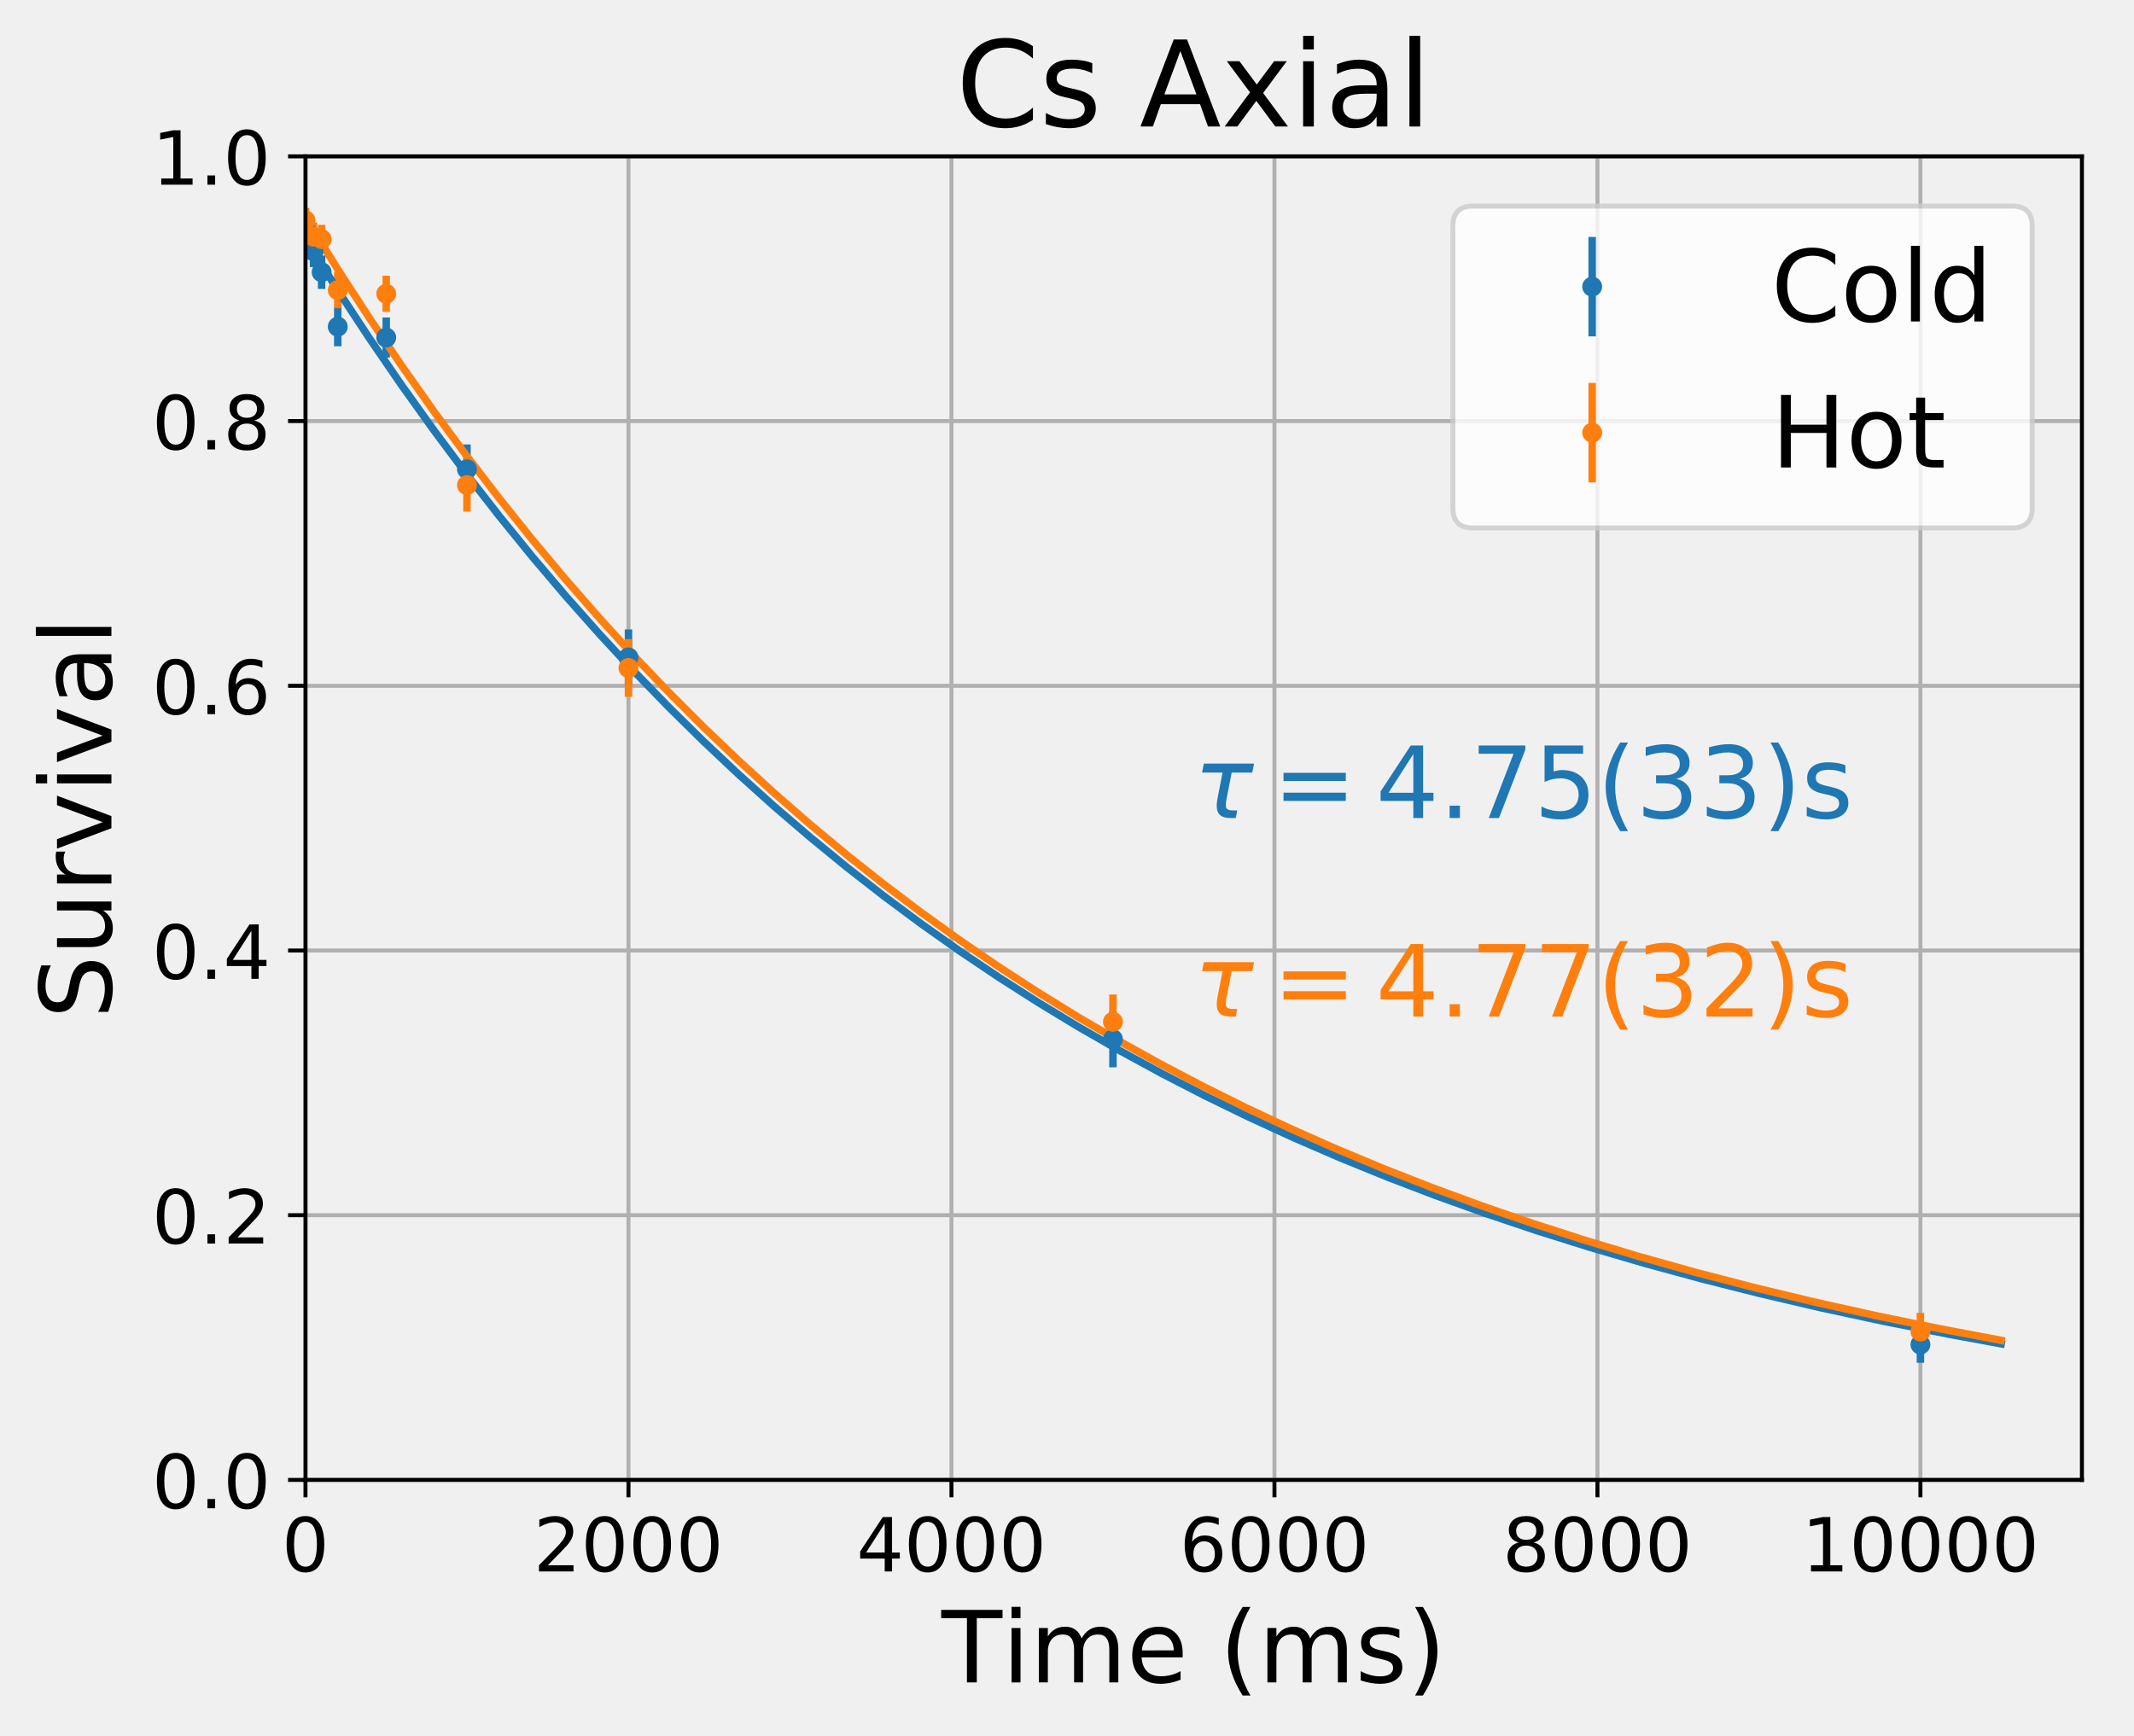
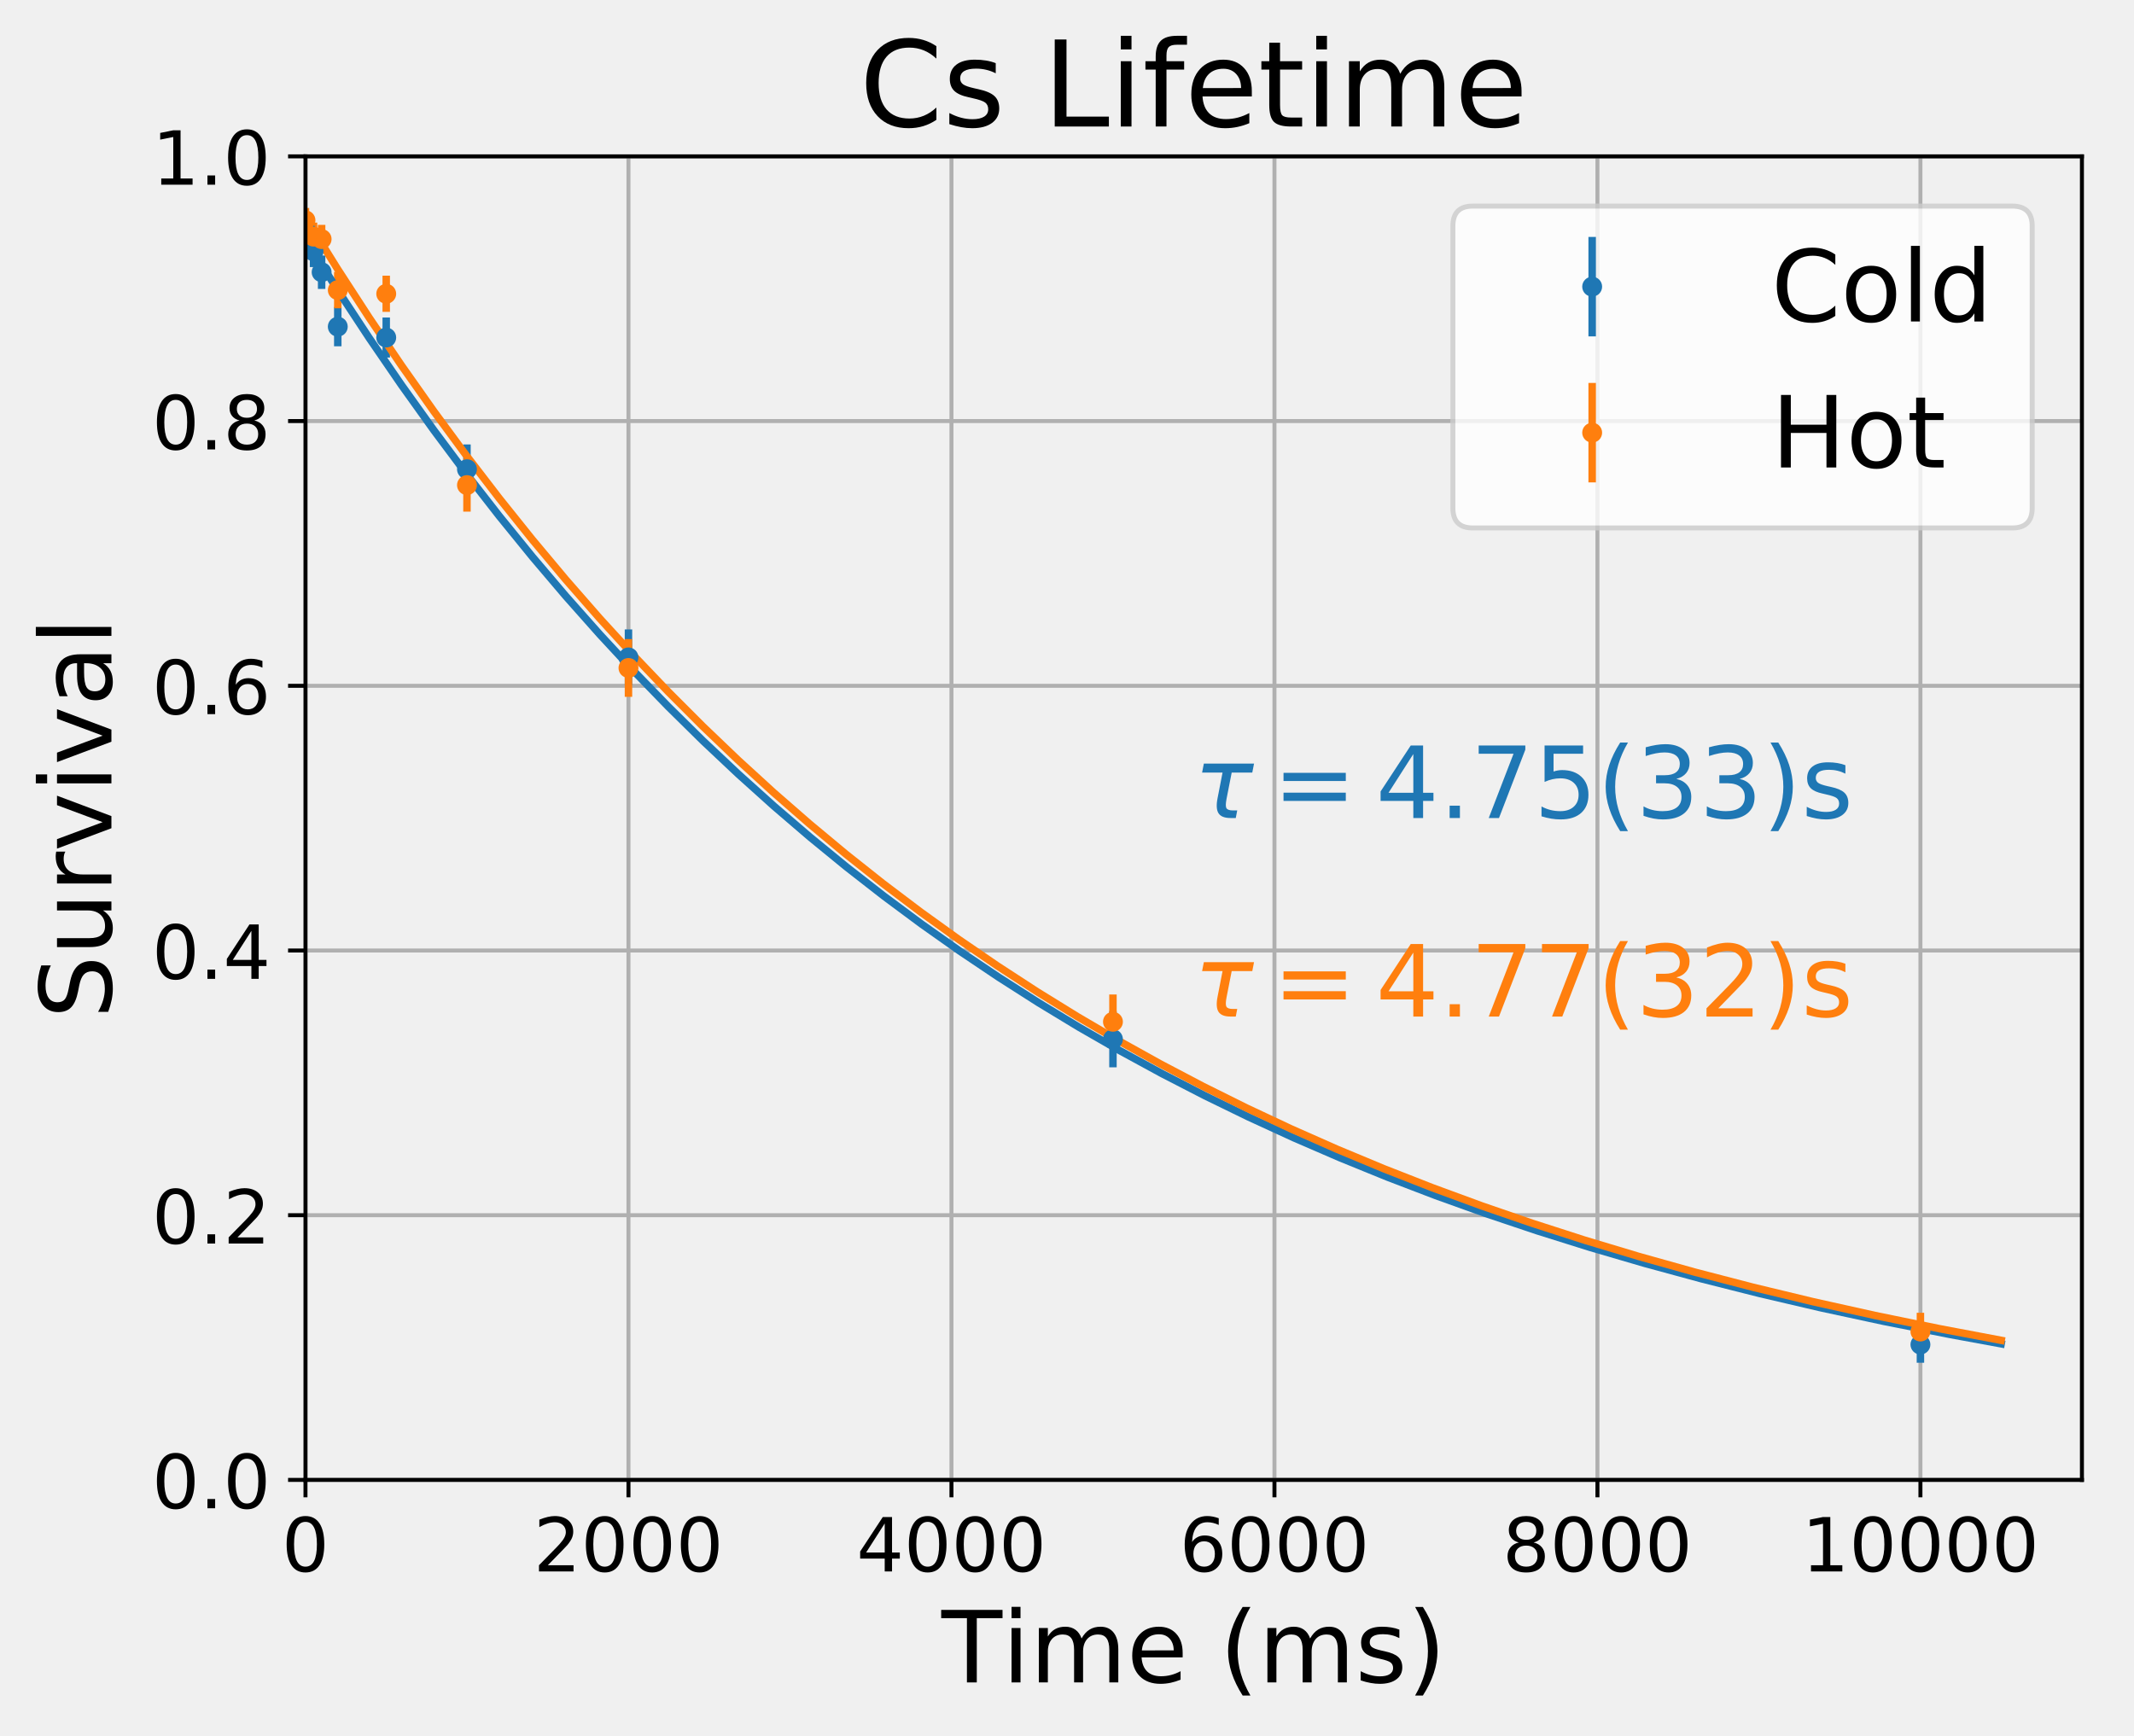
<svg xmlns="http://www.w3.org/2000/svg" xmlns:xlink="http://www.w3.org/1999/xlink" height="349pt" version="1.1" viewBox="0 0 429 349" width="429pt">
  <defs>
    <style type="text/css">
*{stroke-linecap:butt;stroke-linejoin:round;}
  </style>
  </defs>
  <g id="figure_1">
    <g id="patch_1">
      <path d="M 0 349.622  L 429.231 349.622  L 429.231 0  L 0 0  z " style="fill:none;" />
    </g>
    <g id="axes_1">
      <g id="patch_2">
        <path d="M 61.411 297.548  L 418.531 297.548  L 418.531 31.436  L 61.411 31.436  z " style="fill:none;" />
      </g>
      <g id="matplotlib.axis_1">
        <g id="xtick_1">
          <g id="line2d_1">
            <path clip-path="url(#pbcf3292bdb)" d="M 61.411 297.548  L 61.411 31.436  " style="fill:none;stroke:#b0b0b0;stroke-linecap:square;stroke-width:0.8;" />
          </g>
          <g id="line2d_2">
            <defs>
              <path d="M 0 0  L 0 3.5  " id="m005f0a59be" style="stroke:#000000;stroke-width:0.8;" />
            </defs>
            <g>
              <use style="stroke:#000000;stroke-width:0.8;" x="61.411" xlink:href="#m005f0a59be" y="297.548" />
            </g>
          </g>
          <g id="text_1">
            <defs>
              <path d="M 31.781 66.406  Q 24.172 66.406 20.328 58.906  Q 16.5 51.422 16.5 36.375  Q 16.5 21.391 20.328 13.891  Q 24.172 6.391 31.781 6.391  Q 39.453 6.391 43.281 13.891  Q 47.125 21.391 47.125 36.375  Q 47.125 51.422 43.281 58.906  Q 39.453 66.406 31.781 66.406  z M 31.781 74.219  Q 44.047 74.219 50.516 64.516  Q 56.984 54.828 56.984 36.375  Q 56.984 17.969 50.516 8.266  Q 44.047 -1.422 31.781 -1.422  Q 19.531 -1.422 13.062 8.266  Q 6.594 17.969 6.594 36.375  Q 6.594 54.828 13.062 64.516  Q 19.531 74.219 31.781 74.219  z " id="DejaVuSans-30" />
            </defs>
            <g transform="translate(56.63906 315.9459)scale(0.15 -0.15)">
              <use xlink:href="#DejaVuSans-30" />
            </g>
          </g>
        </g>
        <g id="xtick_2">
          <g id="line2d_3">
            <path clip-path="url(#pbcf3292bdb)" d="M 126.342 297.548  L 126.342 31.436  " style="fill:none;stroke:#b0b0b0;stroke-linecap:square;stroke-width:0.8;" />
          </g>
          <g id="line2d_4">
            <g>
              <use style="stroke:#000000;stroke-width:0.8;" x="126.342" xlink:href="#m005f0a59be" y="297.548" />
            </g>
          </g>
          <g id="text_2">
            <defs>
              <path d="M 19.188 8.297  L 53.609 8.297  L 53.609 0  L 7.328 0  L 7.328 8.297  Q 12.938 14.109 22.625 23.891  Q 32.328 33.688 34.812 36.531  Q 39.547 41.844 41.422 45.531  Q 43.312 49.219 43.312 52.781  Q 43.312 58.594 39.234 62.25  Q 35.156 65.922 28.609 65.922  Q 23.969 65.922 18.812 64.312  Q 13.672 62.703 7.812 59.422  L 7.812 69.391  Q 13.766 71.781 18.938 73  Q 24.125 74.219 28.422 74.219  Q 39.75 74.219 46.484 68.547  Q 53.219 62.891 53.219 53.422  Q 53.219 48.922 51.531 44.891  Q 49.859 40.875 45.406 35.406  Q 44.188 33.984 37.641 27.219  Q 31.109 20.453 19.188 8.297  z " id="DejaVuSans-32" />
            </defs>
            <g transform="translate(107.2543 315.9459)scale(0.15 -0.15)">
              <use xlink:href="#DejaVuSans-32" />
              <use x="63.623" xlink:href="#DejaVuSans-30" />
              <use x="127.246" xlink:href="#DejaVuSans-30" />
              <use x="190.869" xlink:href="#DejaVuSans-30" />
            </g>
          </g>
        </g>
        <g id="xtick_3">
          <g id="line2d_5">
            <path clip-path="url(#pbcf3292bdb)" d="M 191.273 297.548  L 191.273 31.436  " style="fill:none;stroke:#b0b0b0;stroke-linecap:square;stroke-width:0.8;" />
          </g>
          <g id="line2d_6">
            <g>
              <use style="stroke:#000000;stroke-width:0.8;" x="191.273" xlink:href="#m005f0a59be" y="297.548" />
            </g>
          </g>
          <g id="text_3">
            <defs>
              <path d="M 37.797 64.312  L 12.891 25.391  L 37.797 25.391  z M 35.203 72.906  L 47.609 72.906  L 47.609 25.391  L 58.016 25.391  L 58.016 17.188  L 47.609 17.188  L 47.609 0  L 37.797 0  L 37.797 17.188  L 4.891 17.188  L 4.891 26.703  z " id="DejaVuSans-34" />
            </defs>
            <g transform="translate(172.1853 315.9459)scale(0.15 -0.15)">
              <use xlink:href="#DejaVuSans-34" />
              <use x="63.623" xlink:href="#DejaVuSans-30" />
              <use x="127.246" xlink:href="#DejaVuSans-30" />
              <use x="190.869" xlink:href="#DejaVuSans-30" />
            </g>
          </g>
        </g>
        <g id="xtick_4">
          <g id="line2d_7">
            <path clip-path="url(#pbcf3292bdb)" d="M 256.204 297.548  L 256.204 31.436  " style="fill:none;stroke:#b0b0b0;stroke-linecap:square;stroke-width:0.8;" />
          </g>
          <g id="line2d_8">
            <g>
              <use style="stroke:#000000;stroke-width:0.8;" x="256.204" xlink:href="#m005f0a59be" y="297.548" />
            </g>
          </g>
          <g id="text_4">
            <defs>
              <path d="M 33.016 40.375  Q 26.375 40.375 22.484 35.828  Q 18.609 31.297 18.609 23.391  Q 18.609 15.531 22.484 10.953  Q 26.375 6.391 33.016 6.391  Q 39.656 6.391 43.531 10.953  Q 47.406 15.531 47.406 23.391  Q 47.406 31.297 43.531 35.828  Q 39.656 40.375 33.016 40.375  z M 52.594 71.297  L 52.594 62.312  Q 48.875 64.062 45.094 64.984  Q 41.312 65.922 37.594 65.922  Q 27.828 65.922 22.672 59.328  Q 17.531 52.734 16.797 39.406  Q 19.672 43.656 24.016 45.922  Q 28.375 48.188 33.594 48.188  Q 44.578 48.188 50.953 41.516  Q 57.328 34.859 57.328 23.391  Q 57.328 12.156 50.688 5.359  Q 44.047 -1.422 33.016 -1.422  Q 20.359 -1.422 13.672 8.266  Q 6.984 17.969 6.984 36.375  Q 6.984 53.656 15.188 63.938  Q 23.391 74.219 37.203 74.219  Q 40.922 74.219 44.703 73.484  Q 48.484 72.75 52.594 71.297  z " id="DejaVuSans-36" />
            </defs>
            <g transform="translate(237.1162 315.9459)scale(0.15 -0.15)">
              <use xlink:href="#DejaVuSans-36" />
              <use x="63.623" xlink:href="#DejaVuSans-30" />
              <use x="127.246" xlink:href="#DejaVuSans-30" />
              <use x="190.869" xlink:href="#DejaVuSans-30" />
            </g>
          </g>
        </g>
        <g id="xtick_5">
          <g id="line2d_9">
            <path clip-path="url(#pbcf3292bdb)" d="M 321.135 297.548  L 321.135 31.436  " style="fill:none;stroke:#b0b0b0;stroke-linecap:square;stroke-width:0.8;" />
          </g>
          <g id="line2d_10">
            <g>
              <use style="stroke:#000000;stroke-width:0.8;" x="321.135" xlink:href="#m005f0a59be" y="297.548" />
            </g>
          </g>
          <g id="text_5">
            <defs>
              <path d="M 31.781 34.625  Q 24.75 34.625 20.719 30.859  Q 16.703 27.094 16.703 20.516  Q 16.703 13.922 20.719 10.156  Q 24.75 6.391 31.781 6.391  Q 38.812 6.391 42.859 10.172  Q 46.922 13.969 46.922 20.516  Q 46.922 27.094 42.891 30.859  Q 38.875 34.625 31.781 34.625  z M 21.922 38.812  Q 15.578 40.375 12.031 44.719  Q 8.5 49.078 8.5 55.328  Q 8.5 64.062 14.719 69.141  Q 20.953 74.219 31.781 74.219  Q 42.672 74.219 48.875 69.141  Q 55.078 64.062 55.078 55.328  Q 55.078 49.078 51.531 44.719  Q 48 40.375 41.703 38.812  Q 48.828 37.156 52.797 32.312  Q 56.781 27.484 56.781 20.516  Q 56.781 9.906 50.312 4.234  Q 43.844 -1.422 31.781 -1.422  Q 19.734 -1.422 13.25 4.234  Q 6.781 9.906 6.781 20.516  Q 6.781 27.484 10.781 32.312  Q 14.797 37.156 21.922 38.812  z M 18.312 54.391  Q 18.312 48.734 21.844 45.562  Q 25.391 42.391 31.781 42.391  Q 38.141 42.391 41.719 45.562  Q 45.312 48.734 45.312 54.391  Q 45.312 60.062 41.719 63.234  Q 38.141 66.406 31.781 66.406  Q 25.391 66.406 21.844 63.234  Q 18.312 60.062 18.312 54.391  z " id="DejaVuSans-38" />
            </defs>
            <g transform="translate(302.0471 315.9459)scale(0.15 -0.15)">
              <use xlink:href="#DejaVuSans-38" />
              <use x="63.623" xlink:href="#DejaVuSans-30" />
              <use x="127.246" xlink:href="#DejaVuSans-30" />
              <use x="190.869" xlink:href="#DejaVuSans-30" />
            </g>
          </g>
        </g>
        <g id="xtick_6">
          <g id="line2d_11">
            <path clip-path="url(#pbcf3292bdb)" d="M 386.065 297.548  L 386.065 31.436  " style="fill:none;stroke:#b0b0b0;stroke-linecap:square;stroke-width:0.8;" />
          </g>
          <g id="line2d_12">
            <g>
              <use style="stroke:#000000;stroke-width:0.8;" x="386.065" xlink:href="#m005f0a59be" y="297.548" />
            </g>
          </g>
          <g id="text_6">
            <defs>
              <path d="M 12.406 8.297  L 28.516 8.297  L 28.516 63.922  L 10.984 60.406  L 10.984 69.391  L 28.422 72.906  L 38.281 72.906  L 38.281 8.297  L 54.391 8.297  L 54.391 0  L 12.406 0  z " id="DejaVuSans-31" />
            </defs>
            <g transform="translate(362.2061 315.9459)scale(0.15 -0.15)">
              <use xlink:href="#DejaVuSans-31" />
              <use x="63.623" xlink:href="#DejaVuSans-30" />
              <use x="127.246" xlink:href="#DejaVuSans-30" />
              <use x="190.869" xlink:href="#DejaVuSans-30" />
              <use x="254.492" xlink:href="#DejaVuSans-30" />
            </g>
          </g>
        </g>
        <g id="text_7">
          <defs>
            <path d="M -0.297 72.906  L 61.375 72.906  L 61.375 64.594  L 35.5 64.594  L 35.5 0  L 25.594 0  L 25.594 64.594  L -0.297 64.594  z " id="DejaVuSans-54" />
            <path d="M 9.422 54.688  L 18.406 54.688  L 18.406 0  L 9.422 0  z M 9.422 75.984  L 18.406 75.984  L 18.406 64.594  L 9.422 64.594  z " id="DejaVuSans-69" />
            <path d="M 52 44.188  Q 55.375 50.25 60.062 53.125  Q 64.75 56 71.094 56  Q 79.641 56 84.281 50.016  Q 88.922 44.047 88.922 33.016  L 88.922 0  L 79.891 0  L 79.891 32.719  Q 79.891 40.578 77.094 44.375  Q 74.312 48.188 68.609 48.188  Q 61.625 48.188 57.562 43.547  Q 53.516 38.922 53.516 30.906  L 53.516 0  L 44.484 0  L 44.484 32.719  Q 44.484 40.625 41.703 44.406  Q 38.922 48.188 33.109 48.188  Q 26.219 48.188 22.156 43.531  Q 18.109 38.875 18.109 30.906  L 18.109 0  L 9.078 0  L 9.078 54.688  L 18.109 54.688  L 18.109 46.188  Q 21.188 51.219 25.484 53.609  Q 29.781 56 35.688 56  Q 41.656 56 45.828 52.969  Q 50 49.953 52 44.188  z " id="DejaVuSans-6d" />
            <path d="M 56.203 29.594  L 56.203 25.203  L 14.891 25.203  Q 15.484 15.922 20.484 11.062  Q 25.484 6.203 34.422 6.203  Q 39.594 6.203 44.453 7.469  Q 49.312 8.734 54.109 11.281  L 54.109 2.781  Q 49.266 0.734 44.188 -0.344  Q 39.109 -1.422 33.891 -1.422  Q 20.797 -1.422 13.156 6.188  Q 5.516 13.812 5.516 26.812  Q 5.516 40.234 12.766 48.109  Q 20.016 56 32.328 56  Q 43.359 56 49.781 48.891  Q 56.203 41.797 56.203 29.594  z M 47.219 32.234  Q 47.125 39.594 43.094 43.984  Q 39.062 48.391 32.422 48.391  Q 24.906 48.391 20.391 44.141  Q 15.875 39.891 15.188 32.172  z " id="DejaVuSans-65" />
            <path id="DejaVuSans-20" />
            <path d="M 31 75.875  Q 24.469 64.656 21.281 53.656  Q 18.109 42.672 18.109 31.391  Q 18.109 20.125 21.312 9.062  Q 24.516 -2 31 -13.188  L 23.188 -13.188  Q 15.875 -1.703 12.234 9.375  Q 8.594 20.453 8.594 31.391  Q 8.594 42.281 12.203 53.312  Q 15.828 64.359 23.188 75.875  z " id="DejaVuSans-28" />
            <path d="M 44.281 53.078  L 44.281 44.578  Q 40.484 46.531 36.375 47.5  Q 32.281 48.484 27.875 48.484  Q 21.188 48.484 17.844 46.438  Q 14.5 44.391 14.5 40.281  Q 14.5 37.156 16.891 35.375  Q 19.281 33.594 26.516 31.984  L 29.594 31.297  Q 39.156 29.25 43.188 25.516  Q 47.219 21.781 47.219 15.094  Q 47.219 7.469 41.188 3.016  Q 35.156 -1.422 24.609 -1.422  Q 20.219 -1.422 15.453 -0.562  Q 10.688 0.297 5.422 2  L 5.422 11.281  Q 10.406 8.688 15.234 7.391  Q 20.062 6.109 24.812 6.109  Q 31.156 6.109 34.562 8.281  Q 37.984 10.453 37.984 14.406  Q 37.984 18.062 35.516 20.016  Q 33.062 21.969 24.703 23.781  L 21.578 24.516  Q 13.234 26.266 9.516 29.906  Q 5.812 33.547 5.812 39.891  Q 5.812 47.609 11.281 51.797  Q 16.75 56 26.812 56  Q 31.781 56 36.172 55.266  Q 40.578 54.547 44.281 53.078  z " id="DejaVuSans-73" />
            <path d="M 8.016 75.875  L 15.828 75.875  Q 23.141 64.359 26.781 53.312  Q 30.422 42.281 30.422 31.391  Q 30.422 20.453 26.781 9.375  Q 23.141 -1.703 15.828 -13.188  L 8.016 -13.188  Q 14.5 -2 17.703 9.062  Q 20.906 20.125 20.906 31.391  Q 20.906 42.672 17.703 53.656  Q 14.5 64.656 8.016 75.875  z " id="DejaVuSans-29" />
          </defs>
          <g transform="translate(189.2647 338.2623)scale(0.2 -0.2)">
            <use xlink:href="#DejaVuSans-54" />
            <use x="61.037" xlink:href="#DejaVuSans-69" />
            <use x="88.82" xlink:href="#DejaVuSans-6d" />
            <use x="186.232" xlink:href="#DejaVuSans-65" />
            <use x="247.756" xlink:href="#DejaVuSans-20" />
            <use x="279.543" xlink:href="#DejaVuSans-28" />
            <use x="318.557" xlink:href="#DejaVuSans-6d" />
            <use x="415.969" xlink:href="#DejaVuSans-73" />
            <use x="468.068" xlink:href="#DejaVuSans-29" />
          </g>
        </g>
      </g>
      <g id="matplotlib.axis_2">
        <g id="ytick_1">
          <g id="line2d_13">
            <path clip-path="url(#pbcf3292bdb)" d="M 61.411 297.548  L 418.531 297.548  " style="fill:none;stroke:#b0b0b0;stroke-linecap:square;stroke-width:0.8;" />
          </g>
          <g id="line2d_14">
            <defs>
              <path d="M 0 0  L -3.5 0  " id="mc3ce260a5b" style="stroke:#000000;stroke-width:0.8;" />
            </defs>
            <g>
              <use style="stroke:#000000;stroke-width:0.8;" x="61.411" xlink:href="#mc3ce260a5b" y="297.548" />
            </g>
          </g>
          <g id="text_8">
            <defs>
              <path d="M 10.688 12.406  L 21 12.406  L 21 0  L 10.688 0  z " id="DejaVuSans-2e" />
            </defs>
            <g transform="translate(30.55625 303.2471)scale(0.15 -0.15)">
              <use xlink:href="#DejaVuSans-30" />
              <use x="63.623" xlink:href="#DejaVuSans-2e" />
              <use x="95.41" xlink:href="#DejaVuSans-30" />
            </g>
          </g>
        </g>
        <g id="ytick_2">
          <g id="line2d_15">
            <path clip-path="url(#pbcf3292bdb)" d="M 61.411 244.326  L 418.531 244.326  " style="fill:none;stroke:#b0b0b0;stroke-linecap:square;stroke-width:0.8;" />
          </g>
          <g id="line2d_16">
            <g>
              <use style="stroke:#000000;stroke-width:0.8;" x="61.411" xlink:href="#mc3ce260a5b" y="244.326" />
            </g>
          </g>
          <g id="text_9">
            <g transform="translate(30.55625 250.0247)scale(0.15 -0.15)">
              <use xlink:href="#DejaVuSans-30" />
              <use x="63.623" xlink:href="#DejaVuSans-2e" />
              <use x="95.41" xlink:href="#DejaVuSans-32" />
            </g>
          </g>
        </g>
        <g id="ytick_3">
          <g id="line2d_17">
            <path clip-path="url(#pbcf3292bdb)" d="M 61.411 191.103  L 418.531 191.103  " style="fill:none;stroke:#b0b0b0;stroke-linecap:square;stroke-width:0.8;" />
          </g>
          <g id="line2d_18">
            <g>
              <use style="stroke:#000000;stroke-width:0.8;" x="61.411" xlink:href="#mc3ce260a5b" y="191.103" />
            </g>
          </g>
          <g id="text_10">
            <g transform="translate(30.55625 196.8023)scale(0.15 -0.15)">
              <use xlink:href="#DejaVuSans-30" />
              <use x="63.623" xlink:href="#DejaVuSans-2e" />
              <use x="95.41" xlink:href="#DejaVuSans-34" />
            </g>
          </g>
        </g>
        <g id="ytick_4">
          <g id="line2d_19">
            <path clip-path="url(#pbcf3292bdb)" d="M 61.411 137.881  L 418.531 137.881  " style="fill:none;stroke:#b0b0b0;stroke-linecap:square;stroke-width:0.8;" />
          </g>
          <g id="line2d_20">
            <g>
              <use style="stroke:#000000;stroke-width:0.8;" x="61.411" xlink:href="#mc3ce260a5b" y="137.881" />
            </g>
          </g>
          <g id="text_11">
            <g transform="translate(30.55625 143.5799)scale(0.15 -0.15)">
              <use xlink:href="#DejaVuSans-30" />
              <use x="63.623" xlink:href="#DejaVuSans-2e" />
              <use x="95.41" xlink:href="#DejaVuSans-36" />
            </g>
          </g>
        </g>
        <g id="ytick_5">
          <g id="line2d_21">
            <path clip-path="url(#pbcf3292bdb)" d="M 61.411 84.659  L 418.531 84.659  " style="fill:none;stroke:#b0b0b0;stroke-linecap:square;stroke-width:0.8;" />
          </g>
          <g id="line2d_22">
            <g>
              <use style="stroke:#000000;stroke-width:0.8;" x="61.411" xlink:href="#mc3ce260a5b" y="84.659" />
            </g>
          </g>
          <g id="text_12">
            <g transform="translate(30.55625 90.35748)scale(0.15 -0.15)">
              <use xlink:href="#DejaVuSans-30" />
              <use x="63.623" xlink:href="#DejaVuSans-2e" />
              <use x="95.41" xlink:href="#DejaVuSans-38" />
            </g>
          </g>
        </g>
        <g id="ytick_6">
          <g id="line2d_23">
            <path clip-path="url(#pbcf3292bdb)" d="M 61.411 31.436  L 418.531 31.436  " style="fill:none;stroke:#b0b0b0;stroke-linecap:square;stroke-width:0.8;" />
          </g>
          <g id="line2d_24">
            <g>
              <use style="stroke:#000000;stroke-width:0.8;" x="61.411" xlink:href="#mc3ce260a5b" y="31.436" />
            </g>
          </g>
          <g id="text_13">
            <g transform="translate(30.55625 37.13508)scale(0.15 -0.15)">
              <use xlink:href="#DejaVuSans-31" />
              <use x="63.623" xlink:href="#DejaVuSans-2e" />
              <use x="95.41" xlink:href="#DejaVuSans-30" />
            </g>
          </g>
        </g>
        <g id="text_14">
          <defs>
            <path d="M 53.516 70.516  L 53.516 60.891  Q 47.906 63.578 42.922 64.891  Q 37.938 66.219 33.297 66.219  Q 25.25 66.219 20.875 63.094  Q 16.5 59.969 16.5 54.203  Q 16.5 49.359 19.406 46.891  Q 22.312 44.438 30.422 42.922  L 36.375 41.703  Q 47.406 39.594 52.656 34.297  Q 57.906 29 57.906 20.125  Q 57.906 9.516 50.797 4.047  Q 43.703 -1.422 29.984 -1.422  Q 24.812 -1.422 18.969 -0.25  Q 13.141 0.922 6.891 3.219  L 6.891 13.375  Q 12.891 10.016 18.656 8.297  Q 24.422 6.594 29.984 6.594  Q 38.422 6.594 43.016 9.906  Q 47.609 13.234 47.609 19.391  Q 47.609 24.75 44.312 27.781  Q 41.016 30.812 33.5 32.328  L 27.484 33.5  Q 16.453 35.688 11.516 40.375  Q 6.594 45.062 6.594 53.422  Q 6.594 63.094 13.406 68.656  Q 20.219 74.219 32.172 74.219  Q 37.312 74.219 42.625 73.281  Q 47.953 72.359 53.516 70.516  z " id="DejaVuSans-53" />
            <path d="M 8.5 21.578  L 8.5 54.688  L 17.484 54.688  L 17.484 21.922  Q 17.484 14.156 20.5 10.266  Q 23.531 6.391 29.594 6.391  Q 36.859 6.391 41.078 11.031  Q 45.312 15.672 45.312 23.688  L 45.312 54.688  L 54.297 54.688  L 54.297 0  L 45.312 0  L 45.312 8.406  Q 42.047 3.422 37.719 1  Q 33.406 -1.422 27.688 -1.422  Q 18.266 -1.422 13.375 4.438  Q 8.5 10.297 8.5 21.578  z M 31.109 56  z " id="DejaVuSans-75" />
            <path d="M 41.109 46.297  Q 39.594 47.172 37.812 47.578  Q 36.031 48 33.891 48  Q 26.266 48 22.188 43.047  Q 18.109 38.094 18.109 28.812  L 18.109 0  L 9.078 0  L 9.078 54.688  L 18.109 54.688  L 18.109 46.188  Q 20.953 51.172 25.484 53.578  Q 30.031 56 36.531 56  Q 37.453 56 38.578 55.875  Q 39.703 55.766 41.062 55.516  z " id="DejaVuSans-72" />
            <path d="M 2.984 54.688  L 12.5 54.688  L 29.594 8.797  L 46.688 54.688  L 56.203 54.688  L 35.688 0  L 23.484 0  z " id="DejaVuSans-76" />
            <path d="M 34.281 27.484  Q 23.391 27.484 19.188 25  Q 14.984 22.516 14.984 16.5  Q 14.984 11.719 18.141 8.906  Q 21.297 6.109 26.703 6.109  Q 34.188 6.109 38.703 11.406  Q 43.219 16.703 43.219 25.484  L 43.219 27.484  z M 52.203 31.203  L 52.203 0  L 43.219 0  L 43.219 8.297  Q 40.141 3.328 35.547 0.953  Q 30.953 -1.422 24.312 -1.422  Q 15.922 -1.422 10.953 3.297  Q 6 8.016 6 15.922  Q 6 25.141 12.172 29.828  Q 18.359 34.516 30.609 34.516  L 43.219 34.516  L 43.219 35.406  Q 43.219 41.609 39.141 45  Q 35.062 48.391 27.688 48.391  Q 23 48.391 18.547 47.266  Q 14.109 46.141 10.016 43.891  L 10.016 52.203  Q 14.938 54.109 19.578 55.047  Q 24.219 56 28.609 56  Q 40.484 56 46.344 49.844  Q 52.203 43.703 52.203 31.203  z " id="DejaVuSans-61" />
            <path d="M 9.422 75.984  L 18.406 75.984  L 18.406 0  L 9.422 0  z " id="DejaVuSans-6c" />
          </defs>
          <g transform="translate(22.39688 204.811)rotate(-90)scale(0.2 -0.2)">
            <use xlink:href="#DejaVuSans-53" />
            <use x="63.477" xlink:href="#DejaVuSans-75" />
            <use x="126.855" xlink:href="#DejaVuSans-72" />
            <use x="167.969" xlink:href="#DejaVuSans-76" />
            <use x="227.148" xlink:href="#DejaVuSans-69" />
            <use x="254.932" xlink:href="#DejaVuSans-76" />
            <use x="314.111" xlink:href="#DejaVuSans-61" />
            <use x="375.391" xlink:href="#DejaVuSans-6c" />
          </g>
        </g>
      </g>
      <g id="LineCollection_1">
        <path clip-path="url(#pbcf3292bdb)" d="M 61.411 49.02  L 61.411 43.54  " style="fill:none;stroke:#1f77b4;stroke-width:1.5;" />
        <path clip-path="url(#pbcf3292bdb)" d="M 63.034 53.694  L 63.034 47.357  " style="fill:none;stroke:#1f77b4;stroke-width:1.5;" />
        <path clip-path="url(#pbcf3292bdb)" d="M 64.657 58.094  L 64.657 51.362  " style="fill:none;stroke:#1f77b4;stroke-width:1.5;" />
        <path clip-path="url(#pbcf3292bdb)" d="M 67.904 69.625  L 67.904 61.736  " style="fill:none;stroke:#1f77b4;stroke-width:1.5;" />
        <path clip-path="url(#pbcf3292bdb)" d="M 77.644 71.892  L 77.644 63.839  " style="fill:none;stroke:#1f77b4;stroke-width:1.5;" />
        <path clip-path="url(#pbcf3292bdb)" d="M 93.876 99.325  L 93.876 89.355  " style="fill:none;stroke:#1f77b4;stroke-width:1.5;" />
        <path clip-path="url(#pbcf3292bdb)" d="M 126.342 137.797  L 126.342 126.553  " style="fill:none;stroke:#1f77b4;stroke-width:1.5;" />
        <path clip-path="url(#pbcf3292bdb)" d="M 223.738 214.594  L 223.738 203.275  " style="fill:none;stroke:#1f77b4;stroke-width:1.5;" />
        <path clip-path="url(#pbcf3292bdb)" d="M 386.065 273.991  L 386.065 266.674  " style="fill:none;stroke:#1f77b4;stroke-width:1.5;" />
      </g>
      <g id="LineCollection_2">
        <path clip-path="url(#pbcf3292bdb)" d="M 61.411 46.761  L 61.411 41.816  " style="fill:none;stroke:#ff7f0e;stroke-width:1.5;" />
        <path clip-path="url(#pbcf3292bdb)" d="M 63.034 50.394  L 63.034 44.75  " style="fill:none;stroke:#ff7f0e;stroke-width:1.5;" />
        <path clip-path="url(#pbcf3292bdb)" d="M 64.657 50.928  L 64.657 45.208  " style="fill:none;stroke:#ff7f0e;stroke-width:1.5;" />
        <path clip-path="url(#pbcf3292bdb)" d="M 67.904 61.979  L 67.904 54.671  " style="fill:none;stroke:#ff7f0e;stroke-width:1.5;" />
        <path clip-path="url(#pbcf3292bdb)" d="M 77.644 62.705  L 77.644 55.428  " style="fill:none;stroke:#ff7f0e;stroke-width:1.5;" />
        <path clip-path="url(#pbcf3292bdb)" d="M 93.876 102.865  L 93.876 92.205  " style="fill:none;stroke:#ff7f0e;stroke-width:1.5;" />
        <path clip-path="url(#pbcf3292bdb)" d="M 126.342 140.107  L 126.342 128.494  " style="fill:none;stroke:#ff7f0e;stroke-width:1.5;" />
        <path clip-path="url(#pbcf3292bdb)" d="M 223.738 210.916  L 223.738 199.949  " style="fill:none;stroke:#ff7f0e;stroke-width:1.5;" />
        <path clip-path="url(#pbcf3292bdb)" d="M 386.065 271.48  L 386.065 263.943  " style="fill:none;stroke:#ff7f0e;stroke-width:1.5;" />
      </g>
      <g id="line2d_25">
        <path clip-path="url(#pbcf3292bdb)" d="M 61.411 48.066  L 67.786 58.169  L 74.23 67.963  L 80.707 77.406  L 87.219 86.507  L 93.764 95.277  L 100.378 103.767  L 107.06 111.984  L 113.776 119.891  L 120.561 127.536  L 127.413 134.925  L 134.334 142.061  L 141.323 148.95  L 148.414 155.627  L 155.573 162.065  L 162.835 168.296  L 170.199 174.322  L 177.665 180.145  L 185.234 185.768  L 192.938 191.215  L 200.78 196.486  L 208.757 201.58  L 216.871 206.499  L 225.155 211.26  L 233.61 215.863  L 242.236 220.306  L 251.065 224.604  L 260.1 228.754  L 269.373 232.769  L 278.885 236.643  L 288.635 240.374  L 298.658 243.972  L 308.988 247.443  L 319.659 250.792  L 330.671 254.014  L 342.057 257.112  L 353.819 260.082  L 366.024 262.932  L 378.706 265.665  L 391.9 268.279  L 402.298 270.187  L 402.298 270.187  " style="fill:none;stroke:#1f77b4;stroke-linecap:square;stroke-width:1.5;" />
      </g>
      <g id="line2d_26">
        <path clip-path="url(#pbcf3292bdb)" d="M 61.411 43.727  L 67.786 53.968  L 74.23 63.898  L 80.707 73.473  L 87.219 82.703  L 93.764 91.599  L 100.378 100.212  L 107.026 108.508  L 113.742 116.534  L 120.527 124.296  L 127.379 131.798  L 134.3 139.045  L 141.289 146.042  L 148.346 152.793  L 155.505 159.336  L 162.733 165.64  L 170.063 171.741  L 177.495 177.638  L 185.063 183.359  L 192.734 188.88  L 200.541 194.224  L 208.484 199.393  L 216.564 204.384  L 224.815 209.22  L 233.235 213.896  L 241.827 218.412  L 250.588 222.767  L 259.554 226.975  L 268.759 231.049  L 278.203 234.985  L 287.885 238.778  L 297.84 242.438  L 308.068 245.962  L 318.602 249.356  L 329.477 252.625  L 340.728 255.774  L 352.353 258.796  L 364.422 261.703  L 376.934 264.486  L 389.957 267.154  L 402.298 269.483  L 402.298 269.483  " style="fill:none;stroke:#ff7f0e;stroke-linecap:square;stroke-width:1.5;" />
      </g>
      <g id="line2d_27">
        <defs>
          <path d="M 0 1.5  C 0.398 1.5 0.779 1.342 1.061 1.061  C 1.342 0.779 1.5 0.398 1.5 0  C 1.5 -0.398 1.342 -0.779 1.061 -1.061  C 0.779 -1.342 0.398 -1.5 0 -1.5  C -0.398 -1.5 -0.779 -1.342 -1.061 -1.061  C -1.342 -0.779 -1.5 -0.398 -1.5 0  C -1.5 0.398 -1.342 0.779 -1.061 1.061  C -0.779 1.342 -0.398 1.5 0 1.5  z " id="mb8bc26594a" style="stroke:#1f77b4;" />
        </defs>
        <g clip-path="url(#pbcf3292bdb)">
          <use style="fill:#1f77b4;stroke:#1f77b4;" x="61.411" xlink:href="#mb8bc26594a" y="46.28" />
          <use style="fill:#1f77b4;stroke:#1f77b4;" x="63.034" xlink:href="#mb8bc26594a" y="50.526" />
          <use style="fill:#1f77b4;stroke:#1f77b4;" x="64.657" xlink:href="#mb8bc26594a" y="54.728" />
          <use style="fill:#1f77b4;stroke:#1f77b4;" x="67.904" xlink:href="#mb8bc26594a" y="65.681" />
          <use style="fill:#1f77b4;stroke:#1f77b4;" x="77.644" xlink:href="#mb8bc26594a" y="67.865" />
          <use style="fill:#1f77b4;stroke:#1f77b4;" x="93.876" xlink:href="#mb8bc26594a" y="94.34" />
          <use style="fill:#1f77b4;stroke:#1f77b4;" x="126.342" xlink:href="#mb8bc26594a" y="132.175" />
          <use style="fill:#1f77b4;stroke:#1f77b4;" x="223.738" xlink:href="#mb8bc26594a" y="208.935" />
          <use style="fill:#1f77b4;stroke:#1f77b4;" x="386.065" xlink:href="#mb8bc26594a" y="270.332" />
        </g>
      </g>
      <g id="line2d_28">
        <defs>
          <path d="M 0 1.5  C 0.398 1.5 0.779 1.342 1.061 1.061  C 1.342 0.779 1.5 0.398 1.5 0  C 1.5 -0.398 1.342 -0.779 1.061 -1.061  C 0.779 -1.342 0.398 -1.5 0 -1.5  C -0.398 -1.5 -0.779 -1.342 -1.061 -1.061  C -1.342 -0.779 -1.5 -0.398 -1.5 0  C -1.5 0.398 -1.342 0.779 -1.061 1.061  C -0.779 1.342 -0.398 1.5 0 1.5  z " id="m3e2fb6b177" style="stroke:#ff7f0e;" />
        </defs>
        <g clip-path="url(#pbcf3292bdb)">
          <use style="fill:#ff7f0e;stroke:#ff7f0e;" x="61.411" xlink:href="#m3e2fb6b177" y="44.288" />
          <use style="fill:#ff7f0e;stroke:#ff7f0e;" x="63.034" xlink:href="#m3e2fb6b177" y="47.572" />
          <use style="fill:#ff7f0e;stroke:#ff7f0e;" x="64.657" xlink:href="#m3e2fb6b177" y="48.068" />
          <use style="fill:#ff7f0e;stroke:#ff7f0e;" x="67.904" xlink:href="#m3e2fb6b177" y="58.325" />
          <use style="fill:#ff7f0e;stroke:#ff7f0e;" x="77.644" xlink:href="#m3e2fb6b177" y="59.067" />
          <use style="fill:#ff7f0e;stroke:#ff7f0e;" x="93.876" xlink:href="#m3e2fb6b177" y="97.535" />
          <use style="fill:#ff7f0e;stroke:#ff7f0e;" x="126.342" xlink:href="#m3e2fb6b177" y="134.301" />
          <use style="fill:#ff7f0e;stroke:#ff7f0e;" x="223.738" xlink:href="#m3e2fb6b177" y="205.433" />
          <use style="fill:#ff7f0e;stroke:#ff7f0e;" x="386.065" xlink:href="#m3e2fb6b177" y="267.711" />
        </g>
      </g>
      <g id="patch_3">
        <path d="M 61.411 297.548  L 61.411 31.436  " style="fill:none;stroke:#000000;stroke-linecap:square;stroke-linejoin:miter;stroke-width:0.8;" />
      </g>
      <g id="patch_4">
        <path d="M 418.531 297.548  L 418.531 31.436  " style="fill:none;stroke:#000000;stroke-linecap:square;stroke-linejoin:miter;stroke-width:0.8;" />
      </g>
      <g id="patch_5">
        <path d="M 61.411 297.548  L 418.531 297.548  " style="fill:none;stroke:#000000;stroke-linecap:square;stroke-linejoin:miter;stroke-width:0.8;" />
      </g>
      <g id="patch_6">
        <path d="M 61.411 31.436  L 418.531 31.436  " style="fill:none;stroke:#000000;stroke-linecap:square;stroke-linejoin:miter;stroke-width:0.8;" />
      </g>
      <g id="text_15">
        <defs>
          <path d="M 32.859 9.969  Q 34.188 7.625 39.453 7.625  L 43.75 7.625  L 42.281 0  L 36.922 0  Q 28.125 0 25 4.688  Q 21.922 9.469 23.969 19.828  L 29 45.703  L 8.453 45.703  L 10.203 54.688  L 60.641 54.688  L 58.891 45.703  L 38.188 45.703  L 33.016 19.281  Q 31.641 12.203 32.859 9.969  z " id="DejaVuSans-Oblique-3c4" />
          <path d="M 10.594 45.406  L 73.188 45.406  L 73.188 37.203  L 10.594 37.203  z M 10.594 25.484  L 73.188 25.484  L 73.188 17.188  L 10.594 17.188  z " id="DejaVuSans-3d" />
          <path d="M 8.203 72.906  L 55.078 72.906  L 55.078 68.703  L 28.609 0  L 18.312 0  L 43.219 64.594  L 8.203 64.594  z " id="DejaVuSans-37" />
          <path d="M 10.797 72.906  L 49.516 72.906  L 49.516 64.594  L 19.828 64.594  L 19.828 46.734  Q 21.969 47.469 24.109 47.828  Q 26.266 48.188 28.422 48.188  Q 40.625 48.188 47.75 41.5  Q 54.891 34.812 54.891 23.391  Q 54.891 11.625 47.562 5.094  Q 40.234 -1.422 26.906 -1.422  Q 22.312 -1.422 17.547 -0.641  Q 12.797 0.141 7.719 1.703  L 7.719 11.625  Q 12.109 9.234 16.797 8.062  Q 21.484 6.891 26.703 6.891  Q 35.156 6.891 40.078 11.328  Q 45.016 15.766 45.016 23.391  Q 45.016 31 40.078 35.438  Q 35.156 39.891 26.703 39.891  Q 22.75 39.891 18.812 39.016  Q 14.891 38.141 10.797 36.281  z " id="DejaVuSans-35" />
          <path d="M 40.578 39.312  Q 47.656 37.797 51.625 33  Q 55.609 28.219 55.609 21.188  Q 55.609 10.406 48.188 4.484  Q 40.766 -1.422 27.094 -1.422  Q 22.516 -1.422 17.656 -0.516  Q 12.797 0.391 7.625 2.203  L 7.625 11.719  Q 11.719 9.328 16.594 8.109  Q 21.484 6.891 26.812 6.891  Q 36.078 6.891 40.938 10.547  Q 45.797 14.203 45.797 21.188  Q 45.797 27.641 41.281 31.266  Q 36.766 34.906 28.719 34.906  L 20.219 34.906  L 20.219 43.016  L 29.109 43.016  Q 36.375 43.016 40.234 45.922  Q 44.094 48.828 44.094 54.297  Q 44.094 59.906 40.109 62.906  Q 36.141 65.922 28.719 65.922  Q 24.656 65.922 20.016 65.031  Q 15.375 64.156 9.812 62.312  L 9.812 71.094  Q 15.438 72.656 20.344 73.438  Q 25.25 74.219 29.594 74.219  Q 40.828 74.219 47.359 69.109  Q 53.906 64.016 53.906 55.328  Q 53.906 49.266 50.438 45.094  Q 46.969 40.922 40.578 39.312  z " id="DejaVuSans-33" />
        </defs>
        <g style="fill:#1f77b4;" transform="translate(239.9709 164.4923)scale(0.2 -0.2)">
          <use transform="translate(0 0.125)" xlink:href="#DejaVuSans-Oblique-3c4" />
          <use transform="translate(79.6875 0.125)" xlink:href="#DejaVuSans-3d" />
          <use transform="translate(182.959 0.125)" xlink:href="#DejaVuSans-34" />
          <use transform="translate(246.582 0.125)" xlink:href="#DejaVuSans-2e" />
          <use transform="translate(278.2598 0.125)" xlink:href="#DejaVuSans-37" />
          <use transform="translate(341.8828 0.125)" xlink:href="#DejaVuSans-35" />
          <use transform="translate(405.5059 0.125)" xlink:href="#DejaVuSans-28" />
          <use transform="translate(444.5195 0.125)" xlink:href="#DejaVuSans-33" />
          <use transform="translate(508.1426 0.125)" xlink:href="#DejaVuSans-33" />
          <use transform="translate(571.7656 0.125)" xlink:href="#DejaVuSans-29" />
          <use transform="translate(610.7793 0.125)" xlink:href="#DejaVuSans-73" />
        </g>
      </g>
      <g id="text_16">
        <g style="fill:#ff7f0e;" transform="translate(239.9709 204.4091)scale(0.2 -0.2)">
          <use transform="translate(0 0.125)" xlink:href="#DejaVuSans-Oblique-3c4" />
          <use transform="translate(79.6875 0.125)" xlink:href="#DejaVuSans-3d" />
          <use transform="translate(182.959 0.125)" xlink:href="#DejaVuSans-34" />
          <use transform="translate(246.582 0.125)" xlink:href="#DejaVuSans-2e" />
          <use transform="translate(278.2598 0.125)" xlink:href="#DejaVuSans-37" />
          <use transform="translate(341.8672 0.125)" xlink:href="#DejaVuSans-37" />
          <use transform="translate(405.4902 0.125)" xlink:href="#DejaVuSans-28" />
          <use transform="translate(444.5039 0.125)" xlink:href="#DejaVuSans-33" />
          <use transform="translate(508.127 0.125)" xlink:href="#DejaVuSans-32" />
          <use transform="translate(571.75 0.125)" xlink:href="#DejaVuSans-29" />
          <use transform="translate(610.7637 0.125)" xlink:href="#DejaVuSans-73" />
        </g>
      </g>
      <g id="text_17">
        <defs>
          <path d="M 64.406 67.281  L 64.406 56.891  Q 59.422 61.531 53.781 63.812  Q 48.141 66.109 41.797 66.109  Q 29.297 66.109 22.656 58.469  Q 16.016 50.828 16.016 36.375  Q 16.016 21.969 22.656 14.328  Q 29.297 6.688 41.797 6.688  Q 48.141 6.688 53.781 8.984  Q 59.422 11.281 64.406 15.922  L 64.406 5.609  Q 59.234 2.094 53.438 0.328  Q 47.656 -1.422 41.219 -1.422  Q 24.656 -1.422 15.125 8.703  Q 5.609 18.844 5.609 36.375  Q 5.609 53.953 15.125 64.078  Q 24.656 74.219 41.219 74.219  Q 47.75 74.219 53.531 72.484  Q 59.328 70.75 64.406 67.281  z " id="DejaVuSans-43" />
-           <path d="M 34.188 63.188  L 20.797 26.906  L 47.609 26.906  z M 28.609 72.906  L 39.797 72.906  L 67.578 0  L 57.328 0  L 50.688 18.703  L 17.828 18.703  L 11.188 0  L 0.781 0  z " id="DejaVuSans-41" />
-           <path d="M 54.891 54.688  L 35.109 28.078  L 55.906 0  L 45.312 0  L 29.391 21.484  L 13.484 0  L 2.875 0  L 24.125 28.609  L 4.688 54.688  L 15.281 54.688  L 29.781 35.203  L 44.281 54.688  z " id="DejaVuSans-78" />
+           <path d="M 9.812 72.906  L 19.672 72.906  L 19.672 8.297  L 55.172 8.297  L 55.172 0  L 9.812 0  z " id="DejaVuSans-4c" />
+           <path d="M 37.109 75.984  L 37.109 68.5  L 28.516 68.5  Q 23.688 68.5 21.797 66.547  Q 19.922 64.594 19.922 59.516  L 19.922 54.688  L 34.719 54.688  L 34.719 47.703  L 19.922 47.703  L 19.922 0  L 10.891 0  L 10.891 47.703  L 2.297 47.703  L 2.297 54.688  L 10.891 54.688  L 10.891 58.5  Q 10.891 67.625 15.141 71.797  Q 19.391 75.984 28.609 75.984  z " id="DejaVuSans-66" />
+           <path d="M 18.312 70.219  L 18.312 54.688  L 36.812 54.688  L 36.812 47.703  L 18.312 47.703  L 18.312 18.016  Q 18.312 11.328 20.141 9.422  Q 21.969 7.516 27.594 7.516  L 36.812 7.516  L 36.812 0  L 27.594 0  Q 17.188 0 13.234 3.875  Q 9.281 7.766 9.281 18.016  L 9.281 47.703  L 2.688 47.703  L 2.688 54.688  L 9.281 54.688  L 9.281 70.219  z " id="DejaVuSans-74" />
        </defs>
-         <g transform="translate(192.1941 25.43625)scale(0.24 -0.24)">
+         <g transform="translate(172.7878 25.43625)scale(0.24 -0.24)">
          <use xlink:href="#DejaVuSans-43" />
          <use x="69.824" xlink:href="#DejaVuSans-73" />
          <use x="121.924" xlink:href="#DejaVuSans-20" />
-           <use x="153.711" xlink:href="#DejaVuSans-41" />
-           <use x="222.119" xlink:href="#DejaVuSans-78" />
-           <use x="281.299" xlink:href="#DejaVuSans-69" />
-           <use x="309.082" xlink:href="#DejaVuSans-61" />
-           <use x="370.361" xlink:href="#DejaVuSans-6c" />
+           <use x="153.711" xlink:href="#DejaVuSans-4c" />
+           <use x="209.424" xlink:href="#DejaVuSans-69" />
+           <use x="237.207" xlink:href="#DejaVuSans-66" />
+           <use x="272.412" xlink:href="#DejaVuSans-65" />
+           <use x="333.936" xlink:href="#DejaVuSans-74" />
+           <use x="373.145" xlink:href="#DejaVuSans-69" />
+           <use x="400.928" xlink:href="#DejaVuSans-6d" />
+           <use x="498.34" xlink:href="#DejaVuSans-65" />
        </g>
      </g>
      <g id="legend_1">
        <g id="patch_7">
          <path d="M 296.075 106.149  L 404.531 106.149  Q 408.531 106.149 408.531 102.149  L 408.531 45.436  Q 408.531 41.436 404.531 41.436  L 296.075 41.436  Q 292.075 41.436 292.075 45.436  L 292.075 102.149  Q 292.075 106.149 296.075 106.149  z " style="fill:#ffffff;opacity:0.8;stroke:#cccccc;stroke-linejoin:miter;" />
        </g>
        <g id="LineCollection_3">
          <path d="M 320.075 67.633  L 320.075 47.633  " style="fill:none;stroke:#1f77b4;stroke-width:1.5;" />
        </g>
        <g id="line2d_29" />
        <g id="line2d_30">
          <g>
            <use style="fill:#1f77b4;stroke:#1f77b4;" x="320.075" xlink:href="#mb8bc26594a" y="57.633" />
          </g>
        </g>
        <g id="text_18">
          <defs>
            <path d="M 30.609 48.391  Q 23.391 48.391 19.188 42.75  Q 14.984 37.109 14.984 27.297  Q 14.984 17.484 19.156 11.844  Q 23.344 6.203 30.609 6.203  Q 37.797 6.203 41.984 11.859  Q 46.188 17.531 46.188 27.297  Q 46.188 37.016 41.984 42.703  Q 37.797 48.391 30.609 48.391  z M 30.609 56  Q 42.328 56 49.016 48.375  Q 55.719 40.766 55.719 27.297  Q 55.719 13.875 49.016 6.219  Q 42.328 -1.422 30.609 -1.422  Q 18.844 -1.422 12.172 6.219  Q 5.516 13.875 5.516 27.297  Q 5.516 40.766 12.172 48.375  Q 18.844 56 30.609 56  z " id="DejaVuSans-6f" />
            <path d="M 45.406 46.391  L 45.406 75.984  L 54.391 75.984  L 54.391 0  L 45.406 0  L 45.406 8.203  Q 42.578 3.328 38.25 0.953  Q 33.938 -1.422 27.875 -1.422  Q 17.969 -1.422 11.734 6.484  Q 5.516 14.406 5.516 27.297  Q 5.516 40.188 11.734 48.094  Q 17.969 56 27.875 56  Q 33.938 56 38.25 53.625  Q 42.578 51.266 45.406 46.391  z M 14.797 27.297  Q 14.797 17.391 18.875 11.75  Q 22.953 6.109 30.078 6.109  Q 37.203 6.109 41.297 11.75  Q 45.406 17.391 45.406 27.297  Q 45.406 37.203 41.297 42.844  Q 37.203 48.484 30.078 48.484  Q 22.953 48.484 18.875 42.844  Q 14.797 37.203 14.797 27.297  z " id="DejaVuSans-64" />
          </defs>
          <g transform="translate(356.0747 64.63313)scale(0.2 -0.2)">
            <use xlink:href="#DejaVuSans-43" />
            <use x="69.824" xlink:href="#DejaVuSans-6f" />
            <use x="131.006" xlink:href="#DejaVuSans-6c" />
            <use x="158.789" xlink:href="#DejaVuSans-64" />
          </g>
        </g>
        <g id="LineCollection_4">
          <path d="M 320.075 96.989  L 320.075 76.989  " style="fill:none;stroke:#ff7f0e;stroke-width:1.5;" />
        </g>
        <g id="line2d_31" />
        <g id="line2d_32">
          <g>
            <use style="fill:#ff7f0e;stroke:#ff7f0e;" x="320.075" xlink:href="#m3e2fb6b177" y="86.989" />
          </g>
        </g>
        <g id="text_19">
          <defs>
            <path d="M 9.812 72.906  L 19.672 72.906  L 19.672 43.016  L 55.516 43.016  L 55.516 72.906  L 65.375 72.906  L 65.375 0  L 55.516 0  L 55.516 34.719  L 19.672 34.719  L 19.672 0  L 9.812 0  z " id="DejaVuSans-48" />
-             <path d="M 18.312 70.219  L 18.312 54.688  L 36.812 54.688  L 36.812 47.703  L 18.312 47.703  L 18.312 18.016  Q 18.312 11.328 20.141 9.422  Q 21.969 7.516 27.594 7.516  L 36.812 7.516  L 36.812 0  L 27.594 0  Q 17.188 0 13.234 3.875  Q 9.281 7.766 9.281 18.016  L 9.281 47.703  L 2.688 47.703  L 2.688 54.688  L 9.281 54.688  L 9.281 70.219  z " id="DejaVuSans-74" />
          </defs>
          <g transform="translate(356.0747 93.98937)scale(0.2 -0.2)">
            <use xlink:href="#DejaVuSans-48" />
            <use x="75.195" xlink:href="#DejaVuSans-6f" />
            <use x="136.377" xlink:href="#DejaVuSans-74" />
          </g>
        </g>
      </g>
    </g>
  </g>
  <defs>
    <clipPath id="pbcf3292bdb">
      <rect height="266.112" width="357.12" x="61.411" y="31.436" />
    </clipPath>
  </defs>
</svg>
